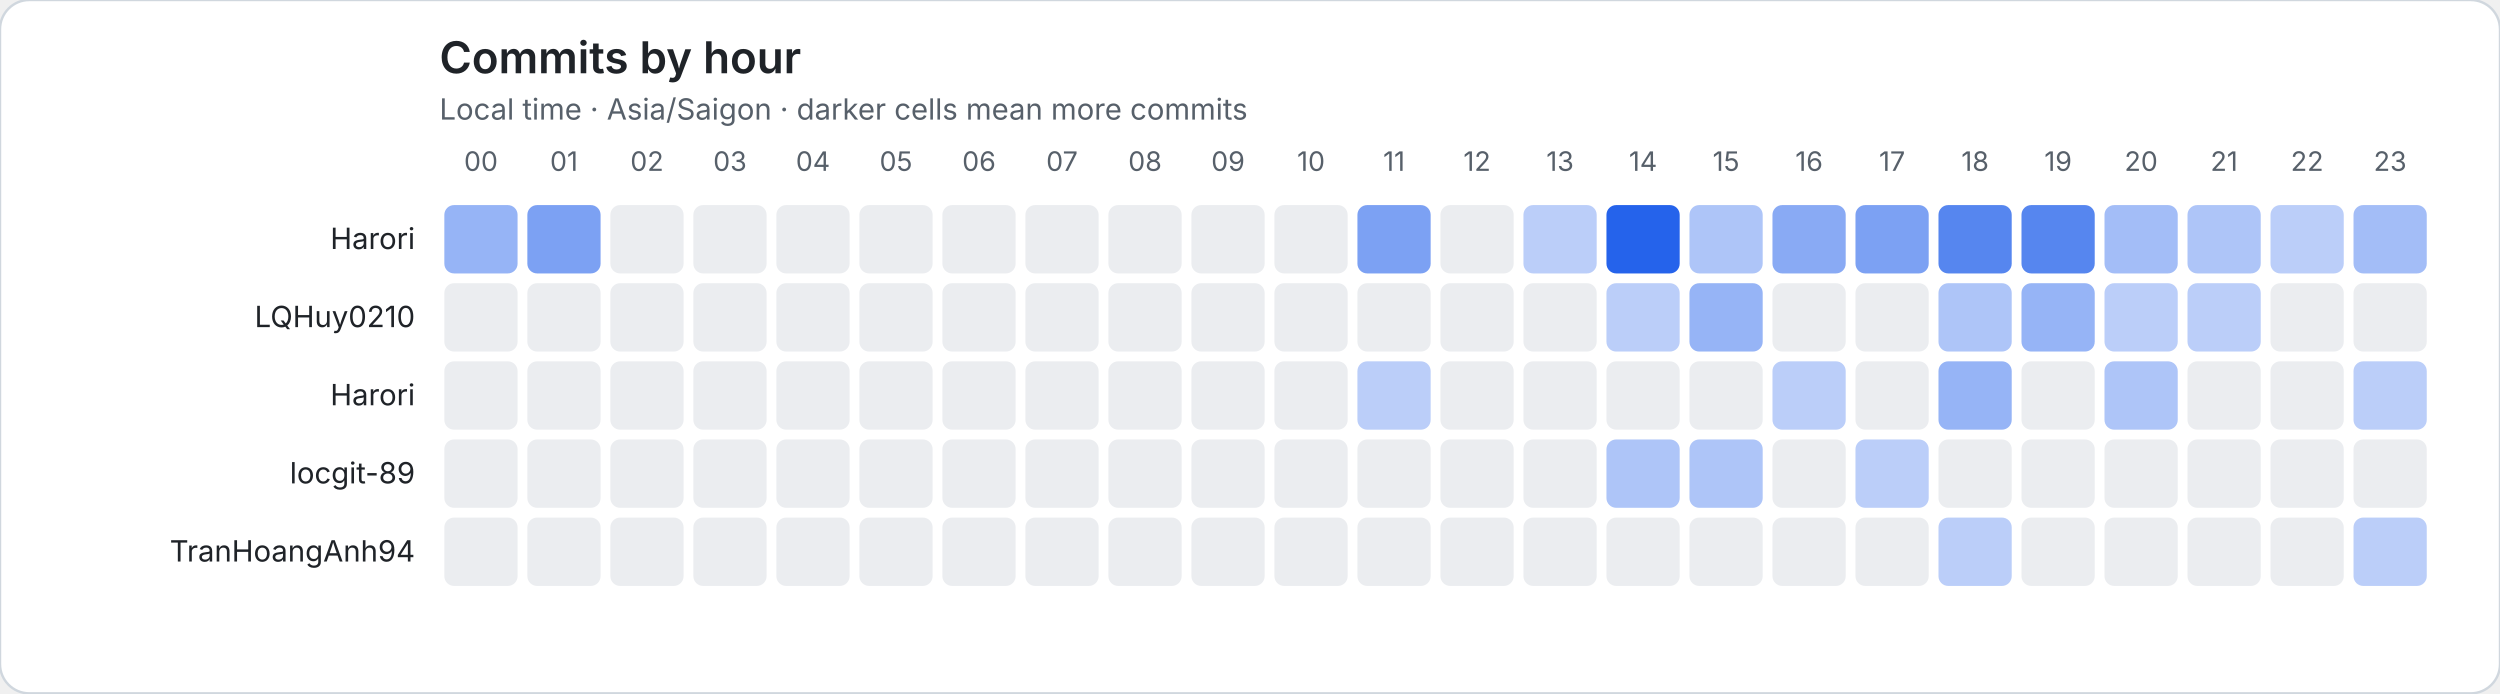
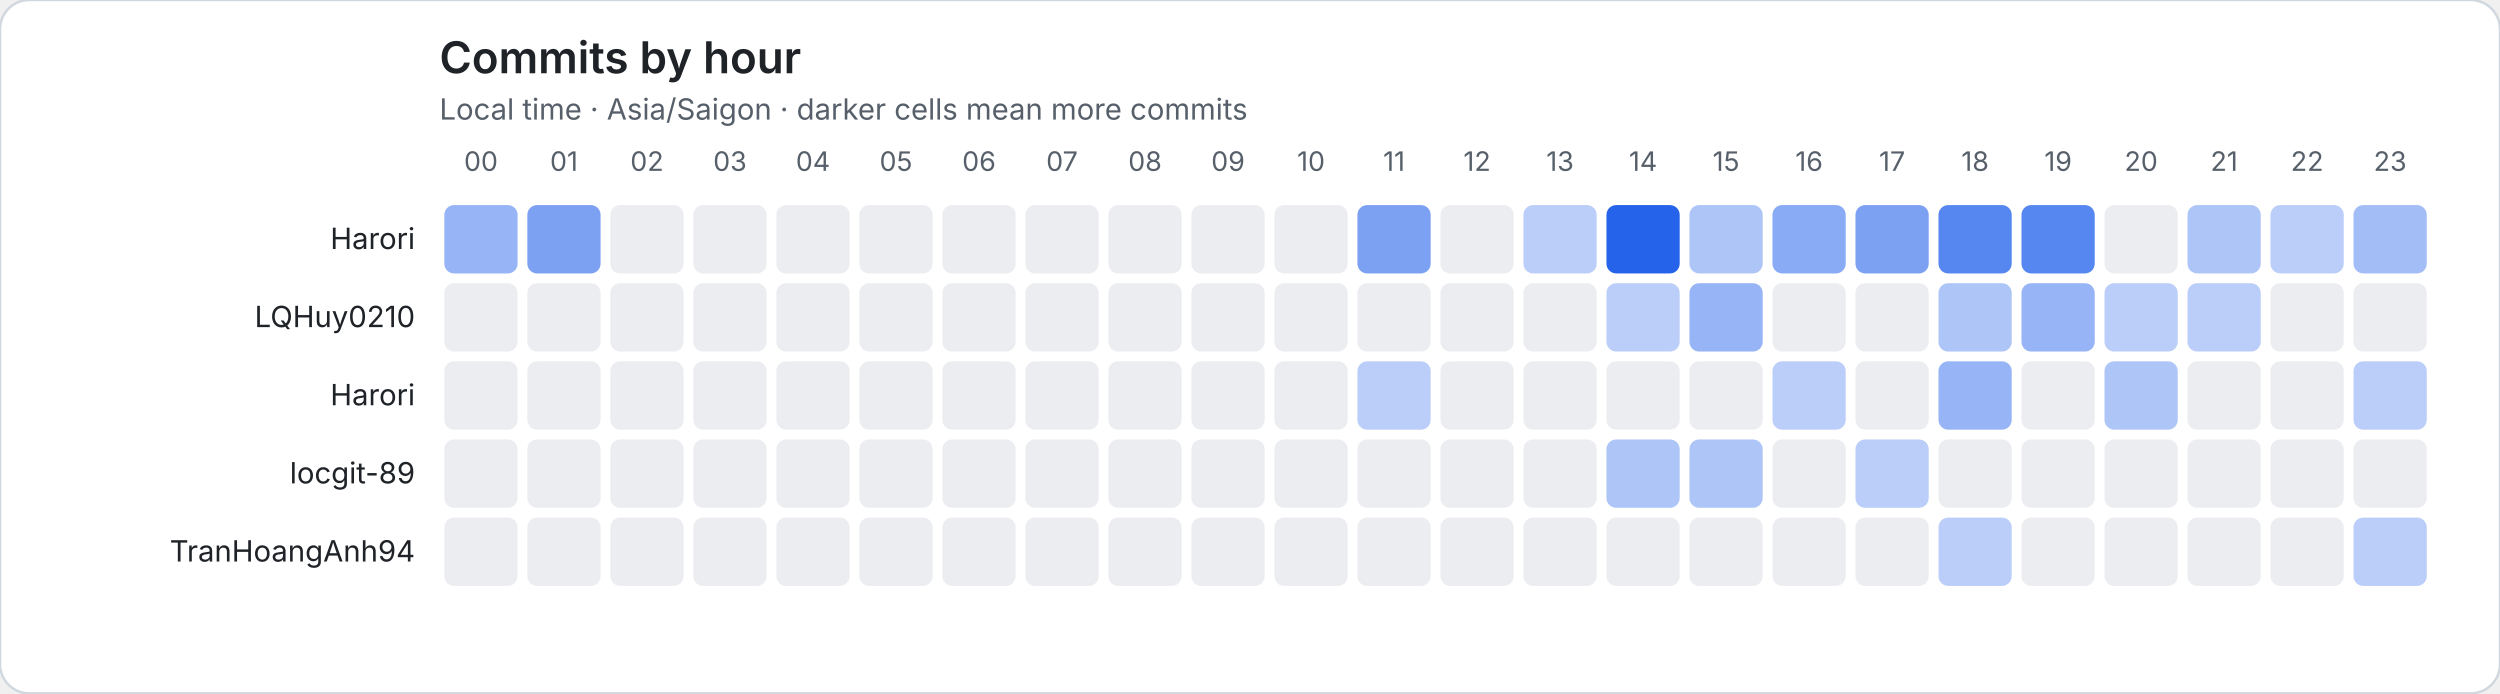
<svg xmlns="http://www.w3.org/2000/svg" role="img" viewBox="0 0 1024 284">
  <rect width="1024" height="284" rx="12" fill="#ffffff" stroke="#d0d7de" />
  <style>text{font-family:system-ui,-apple-system,BlinkMacSystemFont,"Segoe UI",sans-serif}.axis{fill:#57606a;font-size:11px}.heading{fill:#1f2328;font-size:18px;font-weight:600}.subheading{fill:#57606a;font-size:12px}.name{fill:#1f2328;font-size:12px}</style>
  <text class="heading" x="180" y="30">Commits by hour</text>
  <text class="subheading" x="180" y="49">Local time · Asia/Saigon · darker cells mean more commits</text>
  <text class="axis" x="197" y="70" text-anchor="middle">00</text>
  <text class="axis" x="231" y="70" text-anchor="middle">01</text>
  <text class="axis" x="265" y="70" text-anchor="middle">02</text>
  <text class="axis" x="299" y="70" text-anchor="middle">03</text>
  <text class="axis" x="333" y="70" text-anchor="middle">04</text>
  <text class="axis" x="367" y="70" text-anchor="middle">05</text>
  <text class="axis" x="401" y="70" text-anchor="middle">06</text>
  <text class="axis" x="435" y="70" text-anchor="middle">07</text>
  <text class="axis" x="469" y="70" text-anchor="middle">08</text>
  <text class="axis" x="503" y="70" text-anchor="middle">09</text>
  <text class="axis" x="537" y="70" text-anchor="middle">10</text>
  <text class="axis" x="571" y="70" text-anchor="middle">11</text>
  <text class="axis" x="605" y="70" text-anchor="middle">12</text>
  <text class="axis" x="639" y="70" text-anchor="middle">13</text>
  <text class="axis" x="673" y="70" text-anchor="middle">14</text>
  <text class="axis" x="707" y="70" text-anchor="middle">15</text>
  <text class="axis" x="741" y="70" text-anchor="middle">16</text>
  <text class="axis" x="775" y="70" text-anchor="middle">17</text>
  <text class="axis" x="809" y="70" text-anchor="middle">18</text>
  <text class="axis" x="843" y="70" text-anchor="middle">19</text>
  <text class="axis" x="877" y="70" text-anchor="middle">20</text>
  <text class="axis" x="911" y="70" text-anchor="middle">21</text>
  <text class="axis" x="945" y="70" text-anchor="middle">22</text>
  <text class="axis" x="979" y="70" text-anchor="middle">23</text>
  <text class="name" x="170" y="102" text-anchor="end">Harori</text>
  <rect data-hour="0" x="182" y="84" width="30" height="28" rx="4" fill="rgba(37, 99, 235, 0.48)" />
  <rect data-hour="1" x="216" y="84" width="30" height="28" rx="4" fill="rgba(37, 99, 235, 0.60)" />
  <rect data-hour="2" x="250" y="84" width="30" height="28" rx="4" fill="#ebedf0" />
  <rect data-hour="3" x="284" y="84" width="30" height="28" rx="4" fill="#ebedf0" />
  <rect data-hour="4" x="318" y="84" width="30" height="28" rx="4" fill="#ebedf0" />
  <rect data-hour="5" x="352" y="84" width="30" height="28" rx="4" fill="#ebedf0" />
  <rect data-hour="6" x="386" y="84" width="30" height="28" rx="4" fill="#ebedf0" />
  <rect data-hour="7" x="420" y="84" width="30" height="28" rx="4" fill="#ebedf0" />
  <rect data-hour="8" x="454" y="84" width="30" height="28" rx="4" fill="#ebedf0" />
  <rect data-hour="9" x="488" y="84" width="30" height="28" rx="4" fill="#ebedf0" />
  <rect data-hour="10" x="522" y="84" width="30" height="28" rx="4" fill="#ebedf0" />
  <rect data-hour="11" x="556" y="84" width="30" height="28" rx="4" fill="rgba(37, 99, 235, 0.60)" />
  <rect data-hour="12" x="590" y="84" width="30" height="28" rx="4" fill="#ebedf0" />
  <rect data-hour="13" x="624" y="84" width="30" height="28" rx="4" fill="rgba(37, 99, 235, 0.31)" />
  <rect data-hour="14" x="658" y="84" width="30" height="28" rx="4" fill="rgba(37, 99, 235, 1.00)" />
  <rect data-hour="15" x="692" y="84" width="30" height="28" rx="4" fill="rgba(37, 99, 235, 0.37)" />
  <rect data-hour="16" x="726" y="84" width="30" height="28" rx="4" fill="rgba(37, 99, 235, 0.54)" />
  <rect data-hour="17" x="760" y="84" width="30" height="28" rx="4" fill="rgba(37, 99, 235, 0.60)" />
  <rect data-hour="18" x="794" y="84" width="30" height="28" rx="4" fill="rgba(37, 99, 235, 0.77)" />
  <rect data-hour="19" x="828" y="84" width="30" height="28" rx="4" fill="rgba(37, 99, 235, 0.77)" />
-   <rect data-hour="20" x="862" y="84" width="30" height="28" rx="4" fill="rgba(37, 99, 235, 0.42)" />
+   <rect data-hour="20" x="862" y="84" width="30" height="28" rx="4" fill="#ebedf0" />
  <rect data-hour="21" x="896" y="84" width="30" height="28" rx="4" fill="rgba(37, 99, 235, 0.37)" />
  <rect data-hour="22" x="930" y="84" width="30" height="28" rx="4" fill="rgba(37, 99, 235, 0.31)" />
  <rect data-hour="23" x="964" y="84" width="30" height="28" rx="4" fill="rgba(37, 99, 235, 0.42)" />
  <text class="name" x="170" y="134" text-anchor="end">LQHuy0210</text>
  <rect data-hour="0" x="182" y="116" width="30" height="28" rx="4" fill="#ebedf0" />
  <rect data-hour="1" x="216" y="116" width="30" height="28" rx="4" fill="#ebedf0" />
  <rect data-hour="2" x="250" y="116" width="30" height="28" rx="4" fill="#ebedf0" />
  <rect data-hour="3" x="284" y="116" width="30" height="28" rx="4" fill="#ebedf0" />
  <rect data-hour="4" x="318" y="116" width="30" height="28" rx="4" fill="#ebedf0" />
  <rect data-hour="5" x="352" y="116" width="30" height="28" rx="4" fill="#ebedf0" />
  <rect data-hour="6" x="386" y="116" width="30" height="28" rx="4" fill="#ebedf0" />
  <rect data-hour="7" x="420" y="116" width="30" height="28" rx="4" fill="#ebedf0" />
  <rect data-hour="8" x="454" y="116" width="30" height="28" rx="4" fill="#ebedf0" />
  <rect data-hour="9" x="488" y="116" width="30" height="28" rx="4" fill="#ebedf0" />
  <rect data-hour="10" x="522" y="116" width="30" height="28" rx="4" fill="#ebedf0" />
  <rect data-hour="11" x="556" y="116" width="30" height="28" rx="4" fill="#ebedf0" />
  <rect data-hour="12" x="590" y="116" width="30" height="28" rx="4" fill="#ebedf0" />
  <rect data-hour="13" x="624" y="116" width="30" height="28" rx="4" fill="#ebedf0" />
  <rect data-hour="14" x="658" y="116" width="30" height="28" rx="4" fill="rgba(37, 99, 235, 0.31)" />
  <rect data-hour="15" x="692" y="116" width="30" height="28" rx="4" fill="rgba(37, 99, 235, 0.48)" />
  <rect data-hour="16" x="726" y="116" width="30" height="28" rx="4" fill="#ebedf0" />
  <rect data-hour="17" x="760" y="116" width="30" height="28" rx="4" fill="#ebedf0" />
  <rect data-hour="18" x="794" y="116" width="30" height="28" rx="4" fill="rgba(37, 99, 235, 0.37)" />
  <rect data-hour="19" x="828" y="116" width="30" height="28" rx="4" fill="rgba(37, 99, 235, 0.48)" />
  <rect data-hour="20" x="862" y="116" width="30" height="28" rx="4" fill="rgba(37, 99, 235, 0.31)" />
  <rect data-hour="21" x="896" y="116" width="30" height="28" rx="4" fill="rgba(37, 99, 235, 0.31)" />
  <rect data-hour="22" x="930" y="116" width="30" height="28" rx="4" fill="#ebedf0" />
  <rect data-hour="23" x="964" y="116" width="30" height="28" rx="4" fill="#ebedf0" />
  <text class="name" x="170" y="166" text-anchor="end">Harori</text>
  <rect data-hour="0" x="182" y="148" width="30" height="28" rx="4" fill="#ebedf0" />
  <rect data-hour="1" x="216" y="148" width="30" height="28" rx="4" fill="#ebedf0" />
  <rect data-hour="2" x="250" y="148" width="30" height="28" rx="4" fill="#ebedf0" />
  <rect data-hour="3" x="284" y="148" width="30" height="28" rx="4" fill="#ebedf0" />
  <rect data-hour="4" x="318" y="148" width="30" height="28" rx="4" fill="#ebedf0" />
  <rect data-hour="5" x="352" y="148" width="30" height="28" rx="4" fill="#ebedf0" />
  <rect data-hour="6" x="386" y="148" width="30" height="28" rx="4" fill="#ebedf0" />
  <rect data-hour="7" x="420" y="148" width="30" height="28" rx="4" fill="#ebedf0" />
  <rect data-hour="8" x="454" y="148" width="30" height="28" rx="4" fill="#ebedf0" />
  <rect data-hour="9" x="488" y="148" width="30" height="28" rx="4" fill="#ebedf0" />
  <rect data-hour="10" x="522" y="148" width="30" height="28" rx="4" fill="#ebedf0" />
  <rect data-hour="11" x="556" y="148" width="30" height="28" rx="4" fill="rgba(37, 99, 235, 0.31)" />
  <rect data-hour="12" x="590" y="148" width="30" height="28" rx="4" fill="#ebedf0" />
  <rect data-hour="13" x="624" y="148" width="30" height="28" rx="4" fill="#ebedf0" />
  <rect data-hour="14" x="658" y="148" width="30" height="28" rx="4" fill="#ebedf0" />
  <rect data-hour="15" x="692" y="148" width="30" height="28" rx="4" fill="#ebedf0" />
  <rect data-hour="16" x="726" y="148" width="30" height="28" rx="4" fill="rgba(37, 99, 235, 0.31)" />
  <rect data-hour="17" x="760" y="148" width="30" height="28" rx="4" fill="#ebedf0" />
  <rect data-hour="18" x="794" y="148" width="30" height="28" rx="4" fill="rgba(37, 99, 235, 0.48)" />
  <rect data-hour="19" x="828" y="148" width="30" height="28" rx="4" fill="#ebedf0" />
  <rect data-hour="20" x="862" y="148" width="30" height="28" rx="4" fill="rgba(37, 99, 235, 0.37)" />
  <rect data-hour="21" x="896" y="148" width="30" height="28" rx="4" fill="#ebedf0" />
  <rect data-hour="22" x="930" y="148" width="30" height="28" rx="4" fill="#ebedf0" />
  <rect data-hour="23" x="964" y="148" width="30" height="28" rx="4" fill="rgba(37, 99, 235, 0.31)" />
  <text class="name" x="170" y="198" text-anchor="end">locgit-89</text>
  <rect data-hour="0" x="182" y="180" width="30" height="28" rx="4" fill="#ebedf0" />
  <rect data-hour="1" x="216" y="180" width="30" height="28" rx="4" fill="#ebedf0" />
  <rect data-hour="2" x="250" y="180" width="30" height="28" rx="4" fill="#ebedf0" />
  <rect data-hour="3" x="284" y="180" width="30" height="28" rx="4" fill="#ebedf0" />
  <rect data-hour="4" x="318" y="180" width="30" height="28" rx="4" fill="#ebedf0" />
  <rect data-hour="5" x="352" y="180" width="30" height="28" rx="4" fill="#ebedf0" />
  <rect data-hour="6" x="386" y="180" width="30" height="28" rx="4" fill="#ebedf0" />
  <rect data-hour="7" x="420" y="180" width="30" height="28" rx="4" fill="#ebedf0" />
  <rect data-hour="8" x="454" y="180" width="30" height="28" rx="4" fill="#ebedf0" />
  <rect data-hour="9" x="488" y="180" width="30" height="28" rx="4" fill="#ebedf0" />
  <rect data-hour="10" x="522" y="180" width="30" height="28" rx="4" fill="#ebedf0" />
  <rect data-hour="11" x="556" y="180" width="30" height="28" rx="4" fill="#ebedf0" />
  <rect data-hour="12" x="590" y="180" width="30" height="28" rx="4" fill="#ebedf0" />
  <rect data-hour="13" x="624" y="180" width="30" height="28" rx="4" fill="#ebedf0" />
  <rect data-hour="14" x="658" y="180" width="30" height="28" rx="4" fill="rgba(37, 99, 235, 0.37)" />
  <rect data-hour="15" x="692" y="180" width="30" height="28" rx="4" fill="rgba(37, 99, 235, 0.37)" />
  <rect data-hour="16" x="726" y="180" width="30" height="28" rx="4" fill="#ebedf0" />
  <rect data-hour="17" x="760" y="180" width="30" height="28" rx="4" fill="rgba(37, 99, 235, 0.31)" />
  <rect data-hour="18" x="794" y="180" width="30" height="28" rx="4" fill="#ebedf0" />
  <rect data-hour="19" x="828" y="180" width="30" height="28" rx="4" fill="#ebedf0" />
  <rect data-hour="20" x="862" y="180" width="30" height="28" rx="4" fill="#ebedf0" />
  <rect data-hour="21" x="896" y="180" width="30" height="28" rx="4" fill="#ebedf0" />
  <rect data-hour="22" x="930" y="180" width="30" height="28" rx="4" fill="#ebedf0" />
  <rect data-hour="23" x="964" y="180" width="30" height="28" rx="4" fill="#ebedf0" />
  <text class="name" x="170" y="230" text-anchor="end">TranHoangAnh94</text>
  <rect data-hour="0" x="182" y="212" width="30" height="28" rx="4" fill="#ebedf0" />
  <rect data-hour="1" x="216" y="212" width="30" height="28" rx="4" fill="#ebedf0" />
  <rect data-hour="2" x="250" y="212" width="30" height="28" rx="4" fill="#ebedf0" />
  <rect data-hour="3" x="284" y="212" width="30" height="28" rx="4" fill="#ebedf0" />
  <rect data-hour="4" x="318" y="212" width="30" height="28" rx="4" fill="#ebedf0" />
  <rect data-hour="5" x="352" y="212" width="30" height="28" rx="4" fill="#ebedf0" />
  <rect data-hour="6" x="386" y="212" width="30" height="28" rx="4" fill="#ebedf0" />
  <rect data-hour="7" x="420" y="212" width="30" height="28" rx="4" fill="#ebedf0" />
  <rect data-hour="8" x="454" y="212" width="30" height="28" rx="4" fill="#ebedf0" />
  <rect data-hour="9" x="488" y="212" width="30" height="28" rx="4" fill="#ebedf0" />
  <rect data-hour="10" x="522" y="212" width="30" height="28" rx="4" fill="#ebedf0" />
  <rect data-hour="11" x="556" y="212" width="30" height="28" rx="4" fill="#ebedf0" />
  <rect data-hour="12" x="590" y="212" width="30" height="28" rx="4" fill="#ebedf0" />
  <rect data-hour="13" x="624" y="212" width="30" height="28" rx="4" fill="#ebedf0" />
  <rect data-hour="14" x="658" y="212" width="30" height="28" rx="4" fill="#ebedf0" />
  <rect data-hour="15" x="692" y="212" width="30" height="28" rx="4" fill="#ebedf0" />
  <rect data-hour="16" x="726" y="212" width="30" height="28" rx="4" fill="#ebedf0" />
  <rect data-hour="17" x="760" y="212" width="30" height="28" rx="4" fill="#ebedf0" />
  <rect data-hour="18" x="794" y="212" width="30" height="28" rx="4" fill="rgba(37, 99, 235, 0.31)" />
  <rect data-hour="19" x="828" y="212" width="30" height="28" rx="4" fill="#ebedf0" />
  <rect data-hour="20" x="862" y="212" width="30" height="28" rx="4" fill="#ebedf0" />
  <rect data-hour="21" x="896" y="212" width="30" height="28" rx="4" fill="#ebedf0" />
  <rect data-hour="22" x="930" y="212" width="30" height="28" rx="4" fill="#ebedf0" />
  <rect data-hour="23" x="964" y="212" width="30" height="28" rx="4" fill="rgba(37, 99, 235, 0.31)" />
</svg>
